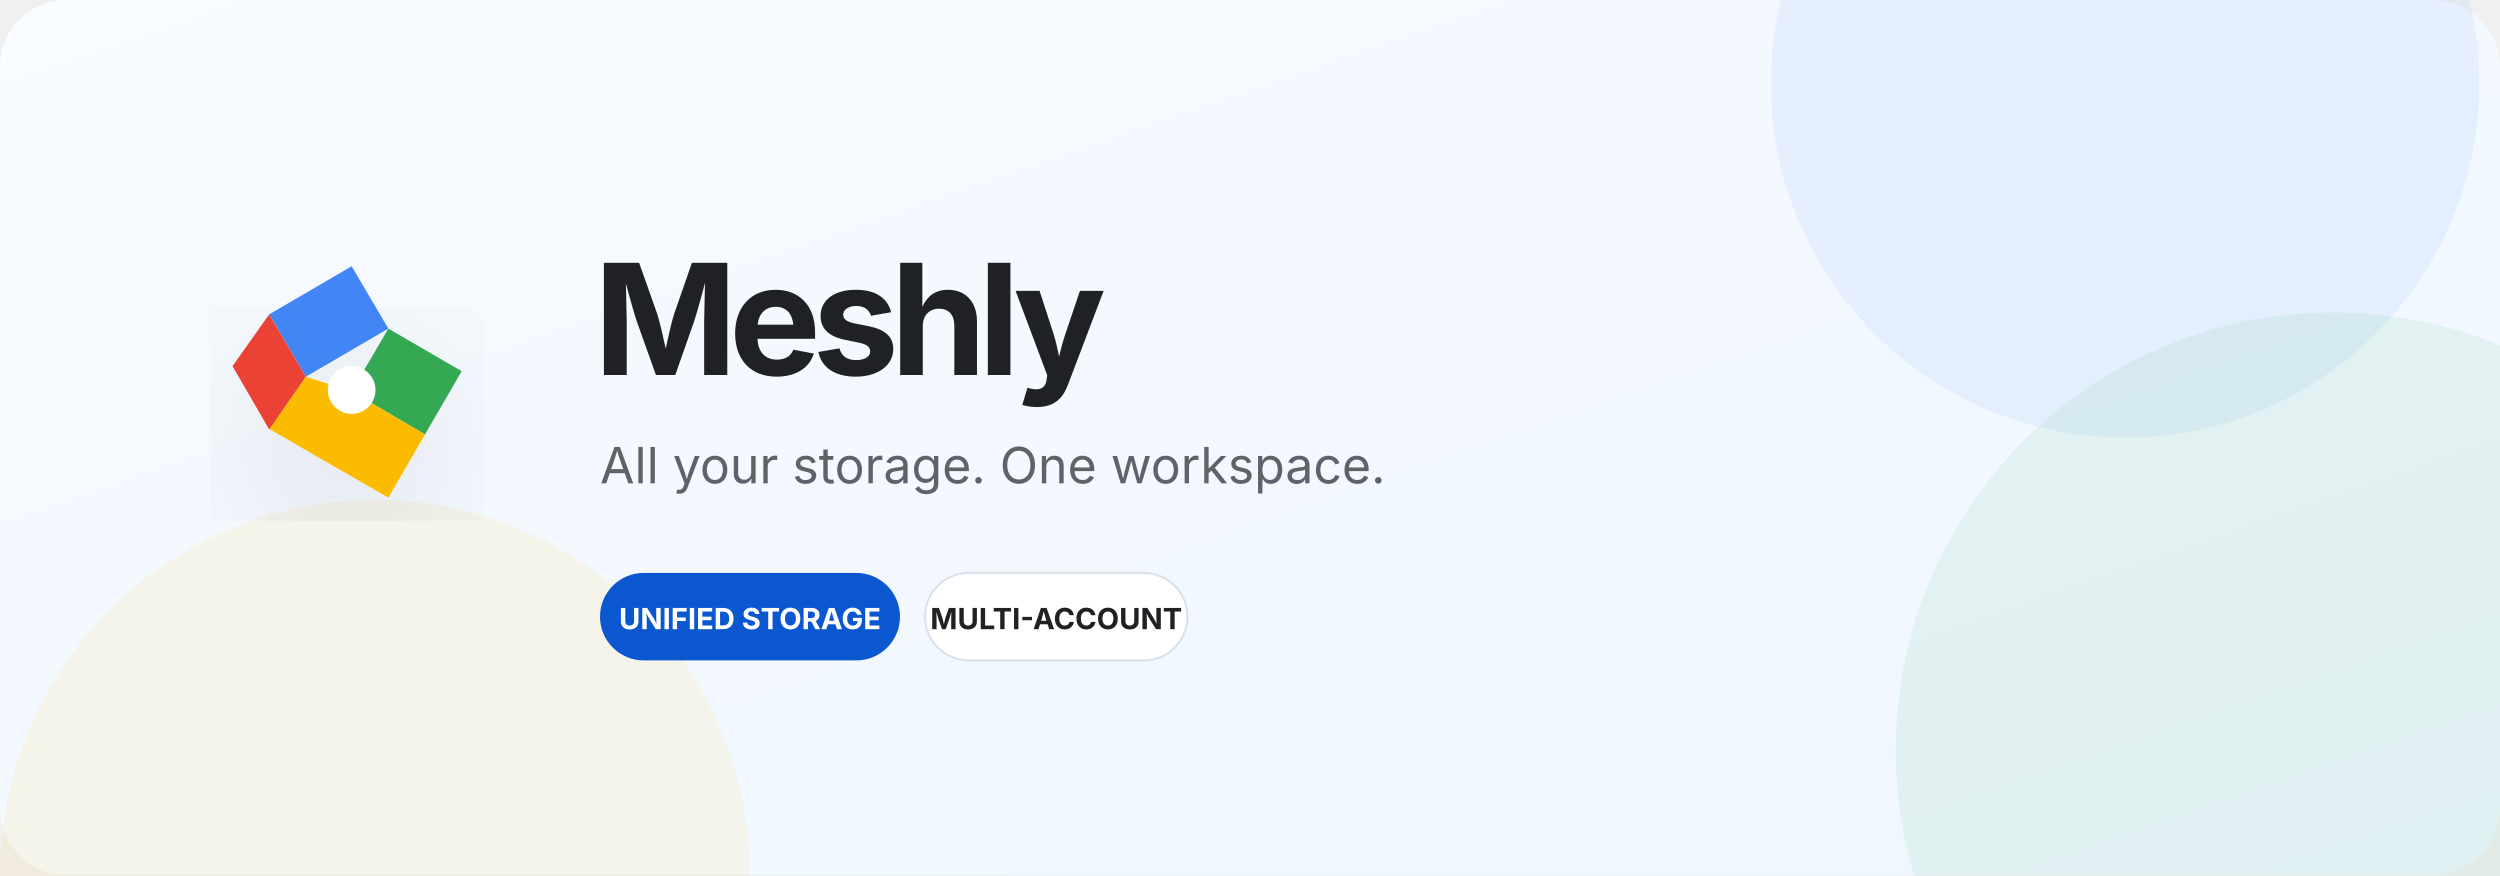
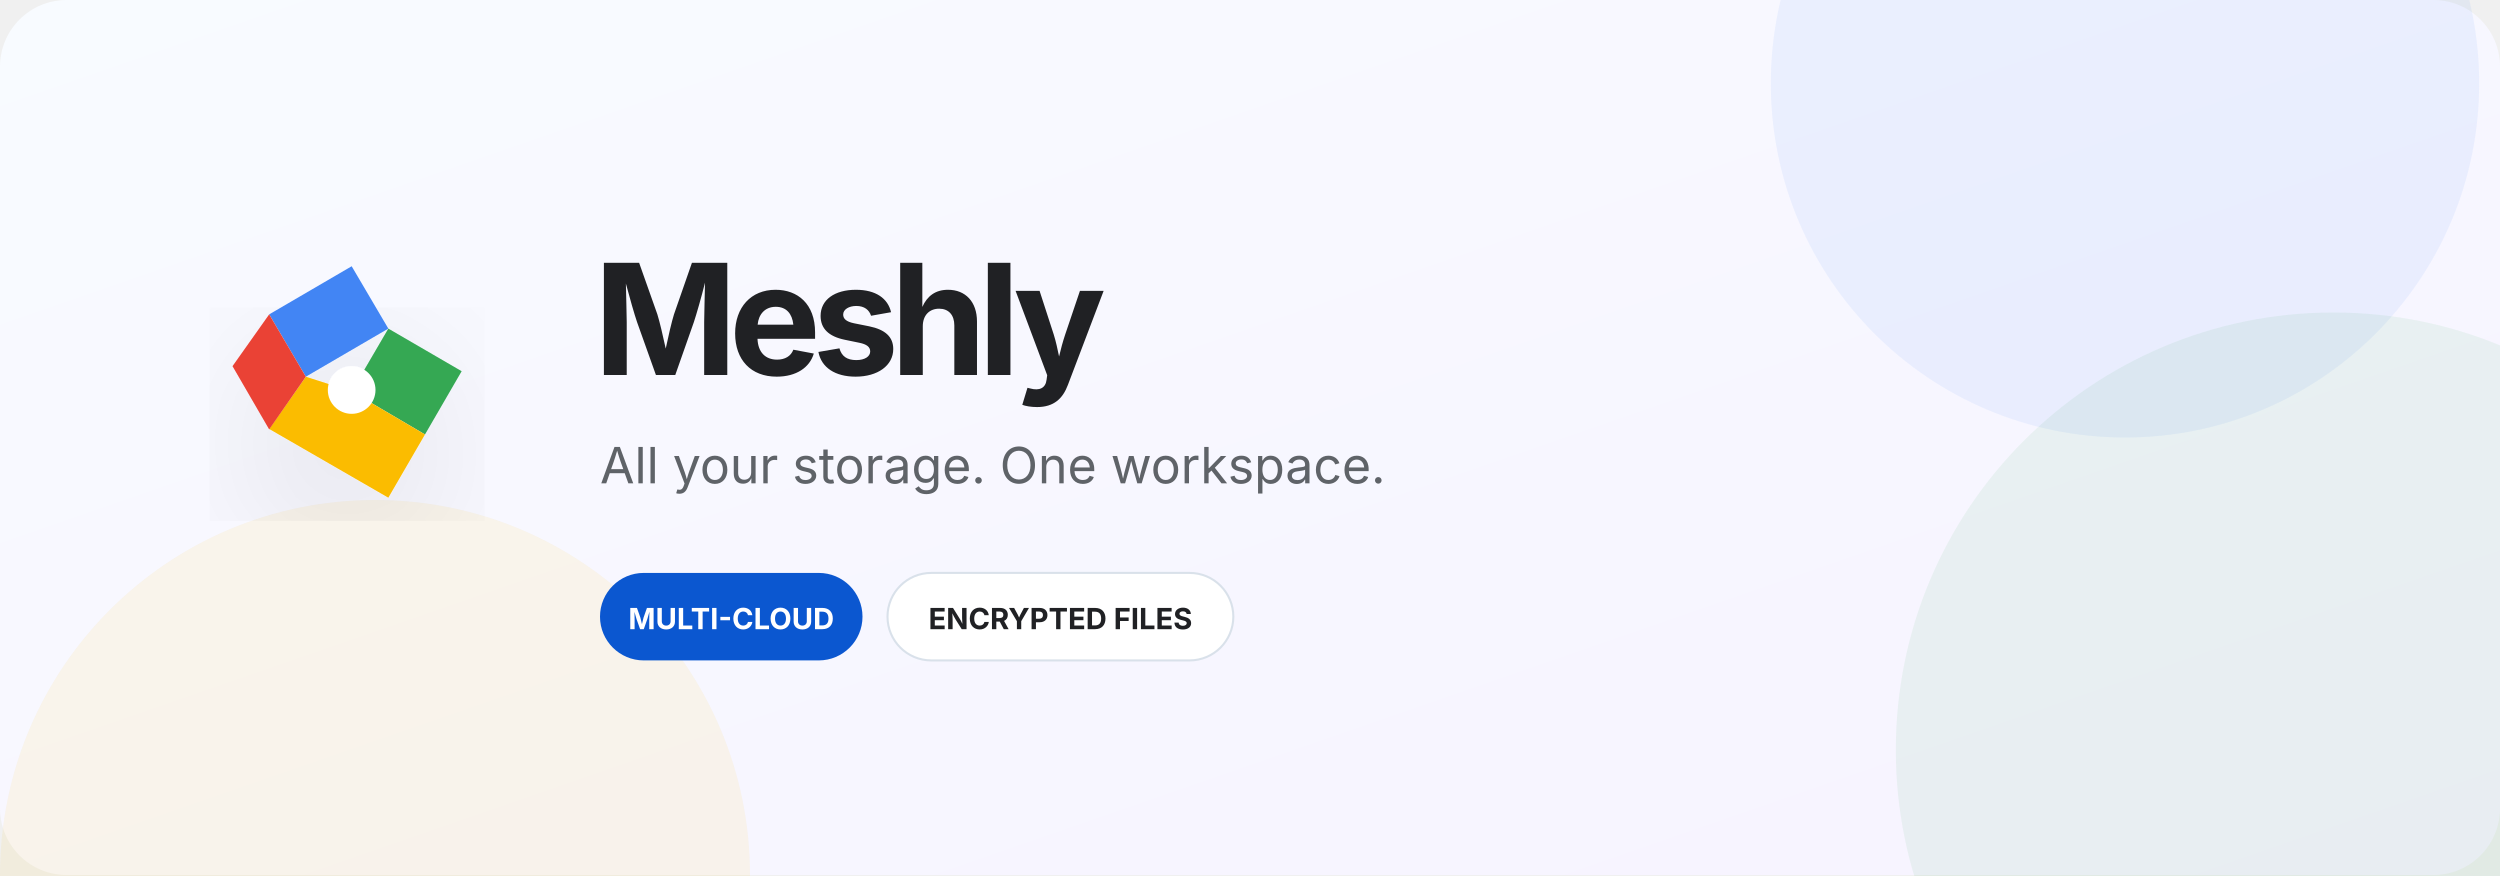
<svg xmlns="http://www.w3.org/2000/svg" width="1200" height="420" viewBox="0 0 1200 420" role="img" aria-labelledby="title desc">
  <defs>
    <linearGradient id="bg" x1="0" y1="0" x2="1" y2="1">
      <stop stop-color="#f8fbff" />
-       <stop offset="1" stop-color="#eef6ff" />
+       <stop offset="1" stop-color="#f7f3ff" />
    </linearGradient>
    <filter id="s">
      <feDropShadow dx="0" dy="14" stdDeviation="20" flood-opacity=".12" />
    </filter>
  </defs>
  <rect width="1200" height="420" rx="32" fill="url(#bg)" />
  <circle cx="1020" cy="40" r="170" fill="#4285F4" opacity=".08" />
  <circle cx="1120" cy="360" r="210" fill="#34A853" opacity=".08" />
  <circle cx="180" cy="420" r="180" fill="#FBBC04" opacity=".08" />
  <g transform="translate(105 108) scale(2.2)" filter="url(#s)">
    <path d="M11 19.5 29 9l8 13.6-18 10.5z" fill="#4285F4" />
    <path d="m37 22.6 16 9.3-8 13.8-16-9.4z" fill="#34A853" />
    <path d="m19 33.1 10 3.2 16 9.4-8 13.8-26-15z" fill="#FBBC04" />
    <path d="m11 19.5 8 13.6-8 11.5L3 30.8z" fill="#EA4335" />
    <circle cx="29" cy="36" r="5.2" fill="white" />
  </g>
  <text x="285" y="180" font-family="Inter,Arial,sans-serif" font-size="74" font-weight="700" letter-spacing="-4" fill="#202124">Meshly</text>
  <text x="288" y="232" font-family="Inter,Arial,sans-serif" font-size="24" fill="#5f6368">All your storage. One workspace.</text>
  <g transform="translate(288 275)">
-     <rect width="144" height="42" rx="21" fill="#0B57D0" />
-     <text x="72" y="27" text-anchor="middle" font-family="Inter,Arial,sans-serif" font-size="14" font-weight="700" fill="white">UNIFIED STORAGE</text>
-     <rect x="156" width="126" height="42" rx="21" fill="white" stroke="#d9e1ea" />
-     <text x="219" y="27" text-anchor="middle" font-family="Inter,Arial,sans-serif" font-size="14" font-weight="700" fill="#202124">MULTI-ACCOUNT</text>
+     <rect width="126" height="42" rx="21" fill="#0B57D0" />
+     <text x="63" y="27" text-anchor="middle" font-family="Inter,Arial,sans-serif" font-size="14" font-weight="700" fill="white">MULTI-CLOUD</text>
+     <rect x="138" width="166" height="42" rx="21" fill="white" stroke="#d9e1ea" />
+     <text x="221" y="27" text-anchor="middle" font-family="Inter,Arial,sans-serif" font-size="14" font-weight="700" fill="#202124">ENCRYPTED FILES</text>
  </g>
</svg>
